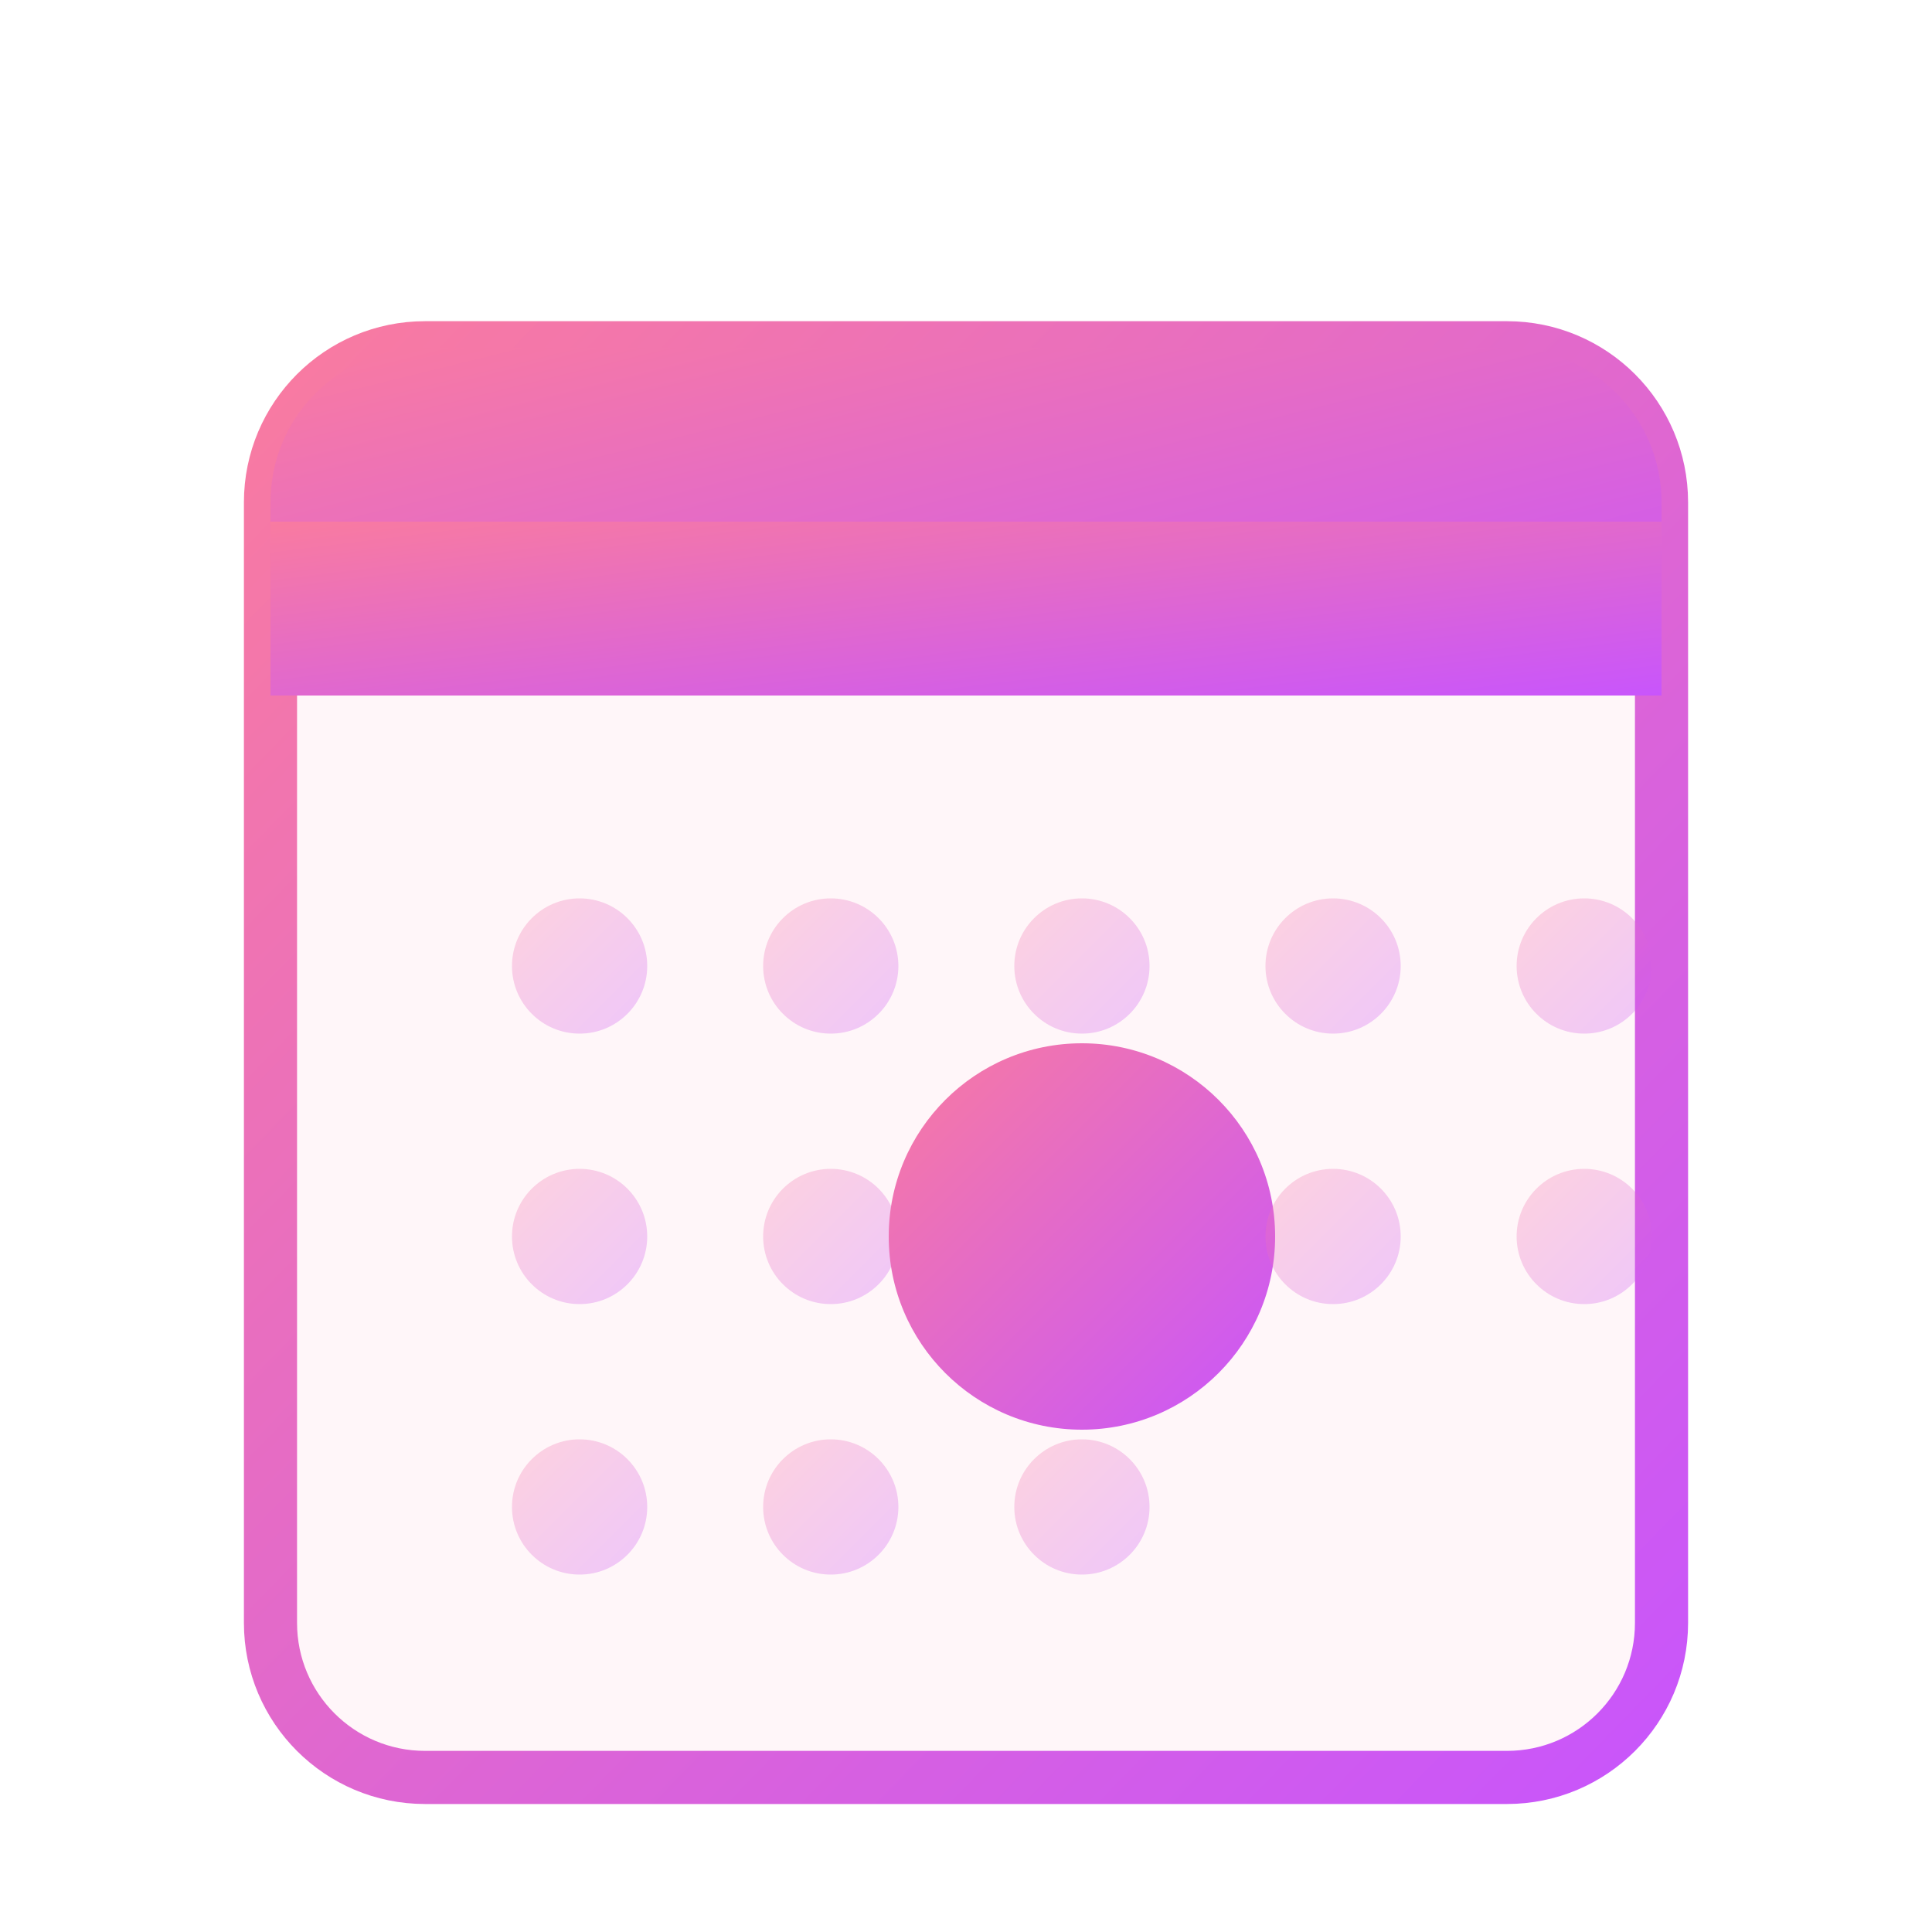
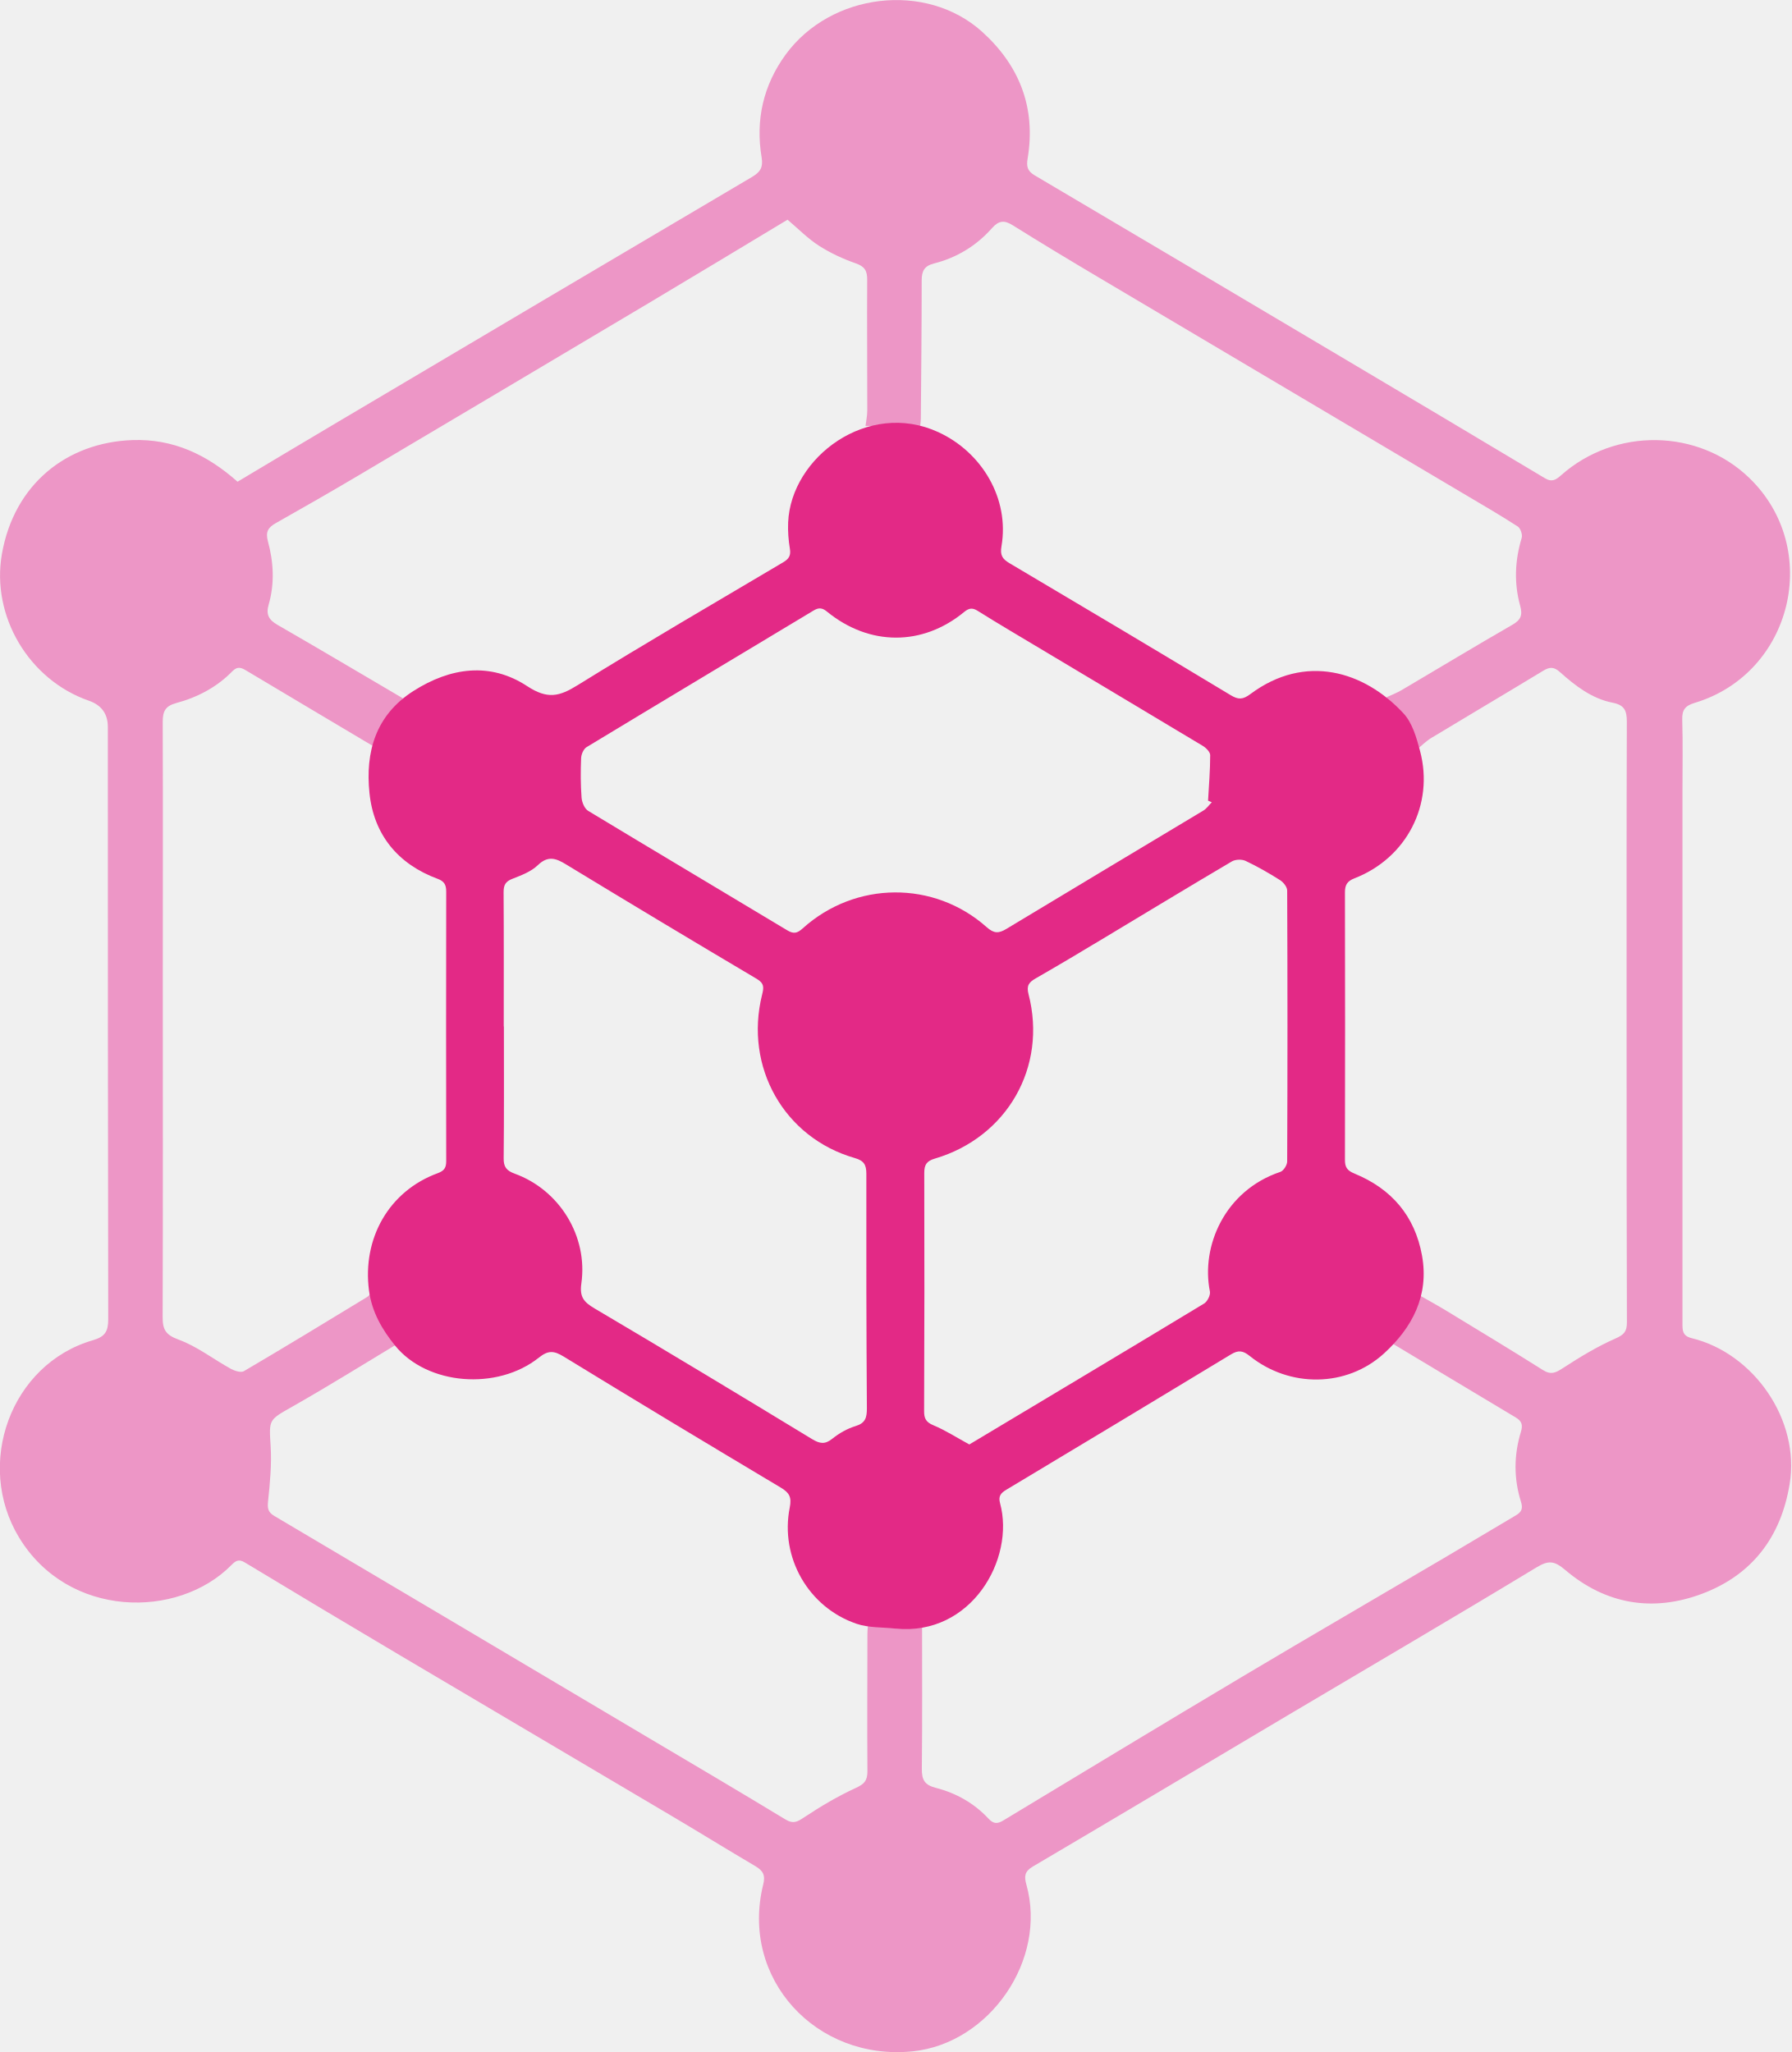
- <svg xmlns="http://www.w3.org/2000/svg" width="200" height="200" viewBox="0 0 200 200">
-   <rect width="200" height="200" fill="#ffffff" />
+ <svg xmlns="http://www.w3.org/2000/svg" id="Capa_1" viewBox="0 0 235.71 270.02">
  <defs>
-     <linearGradient id="g" x1="0" y1="0" x2="1" y2="1">
-       <stop offset="0%" stop-color="#F97BA0" />
-       <stop offset="100%" stop-color="#C855FC" />
-     </linearGradient>
+     <style>.cls-1{fill:#ed96c6;}.cls-2{fill:#e32986;}</style>
  </defs>
-   <g transform="translate(24,18)">
-     <rect x="4" y="18" width="144" height="148" rx="16" fill="rgba(249,123,160,0.07)" stroke="url(#g)" stroke-width="5.5" />
-     <rect x="4" y="18" width="144" height="36" rx="16" fill="url(#g)" />
-     <rect x="4" y="36" width="144" height="18" rx="0" fill="url(#g)" />
-     <line x1="48" y1="4" x2="48" y2="30" stroke="url(#g)" stroke-width="7" stroke-linecap="round" />
-     <line x1="104" y1="4" x2="104" y2="30" stroke="url(#g)" stroke-width="7" stroke-linecap="round" />
-     <circle cx="36" cy="82" r="7" fill="url(#g)" opacity="0.3" />
-     <circle cx="62" cy="82" r="7" fill="url(#g)" opacity="0.3" />
-     <circle cx="88" cy="82" r="7" fill="url(#g)" opacity="0.3" />
-     <circle cx="114" cy="82" r="7" fill="url(#g)" opacity="0.3" />
-     <circle cx="140" cy="82" r="7" fill="url(#g)" opacity="0.3" />
-     <circle cx="36" cy="110" r="7" fill="url(#g)" opacity="0.3" />
-     <circle cx="62" cy="110" r="7" fill="url(#g)" opacity="0.3" />
-     <circle cx="88" cy="110" r="20" fill="url(#g)" />
-     <circle cx="114" cy="110" r="7" fill="url(#g)" opacity="0.3" />
-     <circle cx="140" cy="110" r="7" fill="url(#g)" opacity="0.3" />
-     <circle cx="36" cy="138" r="7" fill="url(#g)" opacity="0.3" />
-     <circle cx="62" cy="138" r="7" fill="url(#g)" opacity="0.3" />
-     <circle cx="88" cy="138" r="7" fill="url(#g)" opacity="0.3" />
-   </g>
+   <path class="cls-1" d="M31.27,63.4c-4.06-3.6-8.5-5.68-13.85-5.49-8.67,.31-15.57,5.84-17.17,14.99-1.43,8.18,3.55,16.56,11.43,19.3q2.51,.87,2.51,3.46c0,25.99,0,51.98,.05,77.96,0,1.6-.44,2.28-2.02,2.74-10.83,3.14-15.56,16.31-9.71,25.96,6.46,10.65,20.89,10.76,27.93,3.63,.51-.51,.93-.86,1.75-.36,6.85,4.14,13.71,8.24,20.59,12.32,11.8,6.99,23.63,13.96,35.43,20.95,3.74,2.21,7.43,4.5,11.17,6.7,1.01,.6,1.35,1.18,1.04,2.42-3.07,12.37,6.96,23.26,19.68,21.95,10.09-1.04,17.73-12.03,14.94-21.96-.29-1.03-.25-1.7,.83-2.34,11.18-6.59,22.33-13.24,33.49-19.87,10.94-6.49,21.91-12.91,32.79-19.5,1.62-.98,2.37-.88,3.82,.35,5.32,4.51,11.5,5.56,18.01,3.1,6.59-2.49,10.35-7.48,11.49-14.42,1.4-8.44-4.72-17.22-12.88-19.2-1.26-.31-1.22-1.06-1.22-1.99,0-23.34,0-46.67,0-70.01,0-3.13,.06-6.26-.03-9.39-.04-1.3,.4-1.84,1.64-2.21,12.86-3.87,16.83-20.27,7.19-29.59-6.71-6.49-17.62-6.68-24.75-.38-.7,.62-1.21,.98-2.18,.39-9.04-5.42-18.11-10.8-27.17-16.18-13.31-7.9-26.61-15.79-39.94-23.66-.97-.57-1.09-1.2-.92-2.21,1.11-6.68-1.06-12.24-6.02-16.71-7.35-6.6-19.86-5.11-25.81,3.02-2.96,4.06-3.99,8.62-3.17,13.55,.21,1.27-.15,1.9-1.22,2.54-18.48,10.9-36.94,21.84-55.41,32.78-4.1,2.43-8.19,4.88-12.36,7.37ZM103.62,28.91c1.45,1.23,2.69,2.5,4.14,3.43,1.5,.96,3.17,1.73,4.85,2.32,1.18,.41,1.5,.99,1.49,2.17-.04,5.73,.02,11.46,.01,17.18,0,.75-.17,1.5-.23,2.04h7.2c.04-.47,.08-.72,.08-.98,.05-6.05,.11-12.09,.11-18.14,0-1.22,.31-1.93,1.62-2.26,3-.76,5.58-2.33,7.63-4.65,.87-.98,1.59-1.09,2.71-.39,3.77,2.36,7.59,4.66,11.42,6.93,16.08,9.54,32.18,19.07,48.27,28.61,2.28,1.35,4.57,2.68,6.79,4.12,.35,.23,.63,1.06,.51,1.48-.9,2.97-1.03,5.95-.21,8.92,.35,1.26,.1,1.88-1.03,2.53-4.87,2.8-9.67,5.71-14.51,8.56-.73,.43-1.54,.74-2.04,.97,1.31,2.24,2.69,4.61,4.01,6.87,.56-.46,1.17-1.08,1.89-1.52,4.9-2.96,9.83-5.87,14.72-8.84,.86-.52,1.41-.53,2.2,.18,2.02,1.81,4.2,3.49,6.93,4.03,1.53,.3,1.87,1.01,1.87,2.48-.05,14.43-.03,28.85-.03,43.28,0,11.93,0,23.87,.04,35.8,0,1.19-.39,1.61-1.52,2.11-2.39,1.05-4.66,2.43-6.86,3.86-.95,.62-1.58,.97-2.66,.29-4.17-2.63-8.39-5.18-12.6-7.74-1.34-.81-2.72-1.57-4-2.3-1.29,2.24-2.47,4.27-3.63,6.29,5.5,3.3,11.08,6.66,16.67,10,.75,.45,.93,.96,.66,1.85-.94,3.06-.96,6.17,0,9.22,.29,.92,.07,1.36-.68,1.8-3.15,1.85-6.28,3.75-9.43,5.6-8.81,5.19-17.66,10.32-26.44,15.55-10.56,6.29-21.07,12.66-31.59,19.01-.77,.46-1.27,.43-1.91-.25-1.89-2.03-4.26-3.37-6.91-4.05-1.51-.38-1.88-1.06-1.87-2.51,.07-6.49,.03-12.99,.03-19.35h-7.1c-.03,.58-.09,1.14-.09,1.71-.01,5.99-.04,11.99,0,17.98,0,1.18-.39,1.65-1.5,2.16-2.38,1.09-4.65,2.44-6.84,3.89-.9,.6-1.43,.89-2.46,.26-5.93-3.6-11.91-7.12-17.88-10.66-16.45-9.76-32.9-19.53-49.36-29.27-.84-.5-.91-1.01-.82-1.93,.25-2.4,.49-4.84,.34-7.24-.22-3.57-.29-3.43,2.92-5.25,4.82-2.74,9.53-5.68,14.18-8.48-1.29-2.35-2.52-4.58-3.7-6.72-.14,.16-.36,.6-.72,.82-5.38,3.28-10.77,6.56-16.2,9.75-.39,.23-1.22-.04-1.72-.31-2.3-1.27-4.44-2.95-6.87-3.84-1.73-.63-2.11-1.35-2.1-3,.05-14.9,.02-29.81,.02-44.71,0-11.19,.03-22.38-.01-33.57,0-1.37,.32-2.09,1.76-2.48,2.79-.75,5.35-2.08,7.39-4.18,.73-.74,1.24-.46,1.91-.06,5.62,3.36,11.25,6.7,16.74,9.97,1.21-2.02,2.46-4.12,3.8-6.36-5.45-3.2-10.95-6.47-16.49-9.66-1.15-.66-1.55-1.36-1.17-2.67,.8-2.77,.65-5.59-.1-8.33-.34-1.26,.04-1.83,1.05-2.4,3.6-2.03,7.19-4.09,10.74-6.19,12.86-7.62,25.7-15.25,38.54-22.89,6.01-3.58,11.99-7.2,18.04-10.84Z" />
+   <path class="cls-2" d="M117.85,214.3c9.94,1.01,15.74-9.15,13.73-16.51-.25-.91,.1-1.32,.83-1.76,9.87-5.92,19.73-11.85,29.56-17.81,.98-.59,1.57-.5,2.46,.21,5.22,4.2,12.74,4.18,17.69-.35,3.68-3.37,5.94-7.58,4.98-12.87-.95-5.23-4.02-8.78-8.88-10.78-.96-.39-1.27-.83-1.26-1.83,.03-11.73,.02-23.45,0-35.18,0-1.01,.32-1.48,1.27-1.85,6.84-2.66,10.49-9.71,8.61-16.76-.46-1.73-1.01-3.67-2.16-4.92-5.19-5.61-12.96-7.93-20.16-2.56-.99,.74-1.58,.76-2.59,.15-9.67-5.83-19.37-11.61-29.09-17.36-.95-.56-1.28-1.06-1.07-2.25,1.07-6.23-2.55-12.35-8.3-15-9.29-4.29-19.4,3.31-19.77,11.87-.05,1.16,.04,2.34,.23,3.48,.15,.89-.14,1.33-.88,1.77-9.03,5.35-18.11,10.63-27.03,16.16-2.42,1.5-3.96,1.91-6.67,.13-4.84-3.17-10.05-2.48-14.96,.65-4.99,3.19-6.33,8.05-5.78,13.4,.56,5.48,3.71,9.37,8.99,11.32,.84,.31,1.11,.78,1.11,1.65-.02,11.83-.02,23.66,0,35.49,0,.88-.26,1.27-1.12,1.59-6.44,2.36-9.93,8.61-9.04,15.43,.38,2.87,1.76,5.18,3.41,7.23,4.24,5.26,13.48,5.97,18.95,1.6,1.23-.98,1.98-.91,3.26-.13,9.49,5.82,19.03,11.55,28.59,17.26,1.11,.67,1.42,1.25,1.15,2.61-1.31,6.55,2.46,13.14,8.79,15.29,1.61,.55,3.43,.44,5.16,.64Zm41.11-108.94l.48,.21c-.37,.37-.68,.84-1.12,1.1-8.63,5.19-17.28,10.35-25.9,15.56-1.02,.62-1.65,.62-2.59-.22-6.94-6.17-17.29-6.09-24.22,.16-.71,.64-1.18,.76-2.04,.24-8.72-5.25-17.47-10.44-26.18-15.71-.48-.29-.82-1.12-.87-1.73-.13-1.73-.13-3.48-.06-5.21,.02-.5,.32-1.2,.71-1.44,9.93-6.01,19.89-11.97,29.84-17.96,.69-.42,1.14-.42,1.8,.12,5.57,4.55,12.57,4.57,18.06,.04,.68-.56,1.14-.54,1.8-.12,1.39,.88,2.8,1.72,4.21,2.57,8.46,5.06,16.93,10.1,25.38,15.18,.43,.26,.97,.81,.97,1.22,0,2-.17,3.99-.28,5.99Zm-31.43,84.71c-1.65-.9-3.13-1.86-4.72-2.52-.98-.41-1.23-.91-1.22-1.87,.04-10.45,.05-20.9,.02-31.34,0-1.08,.31-1.56,1.39-1.88,9.51-2.8,14.81-12.07,12.33-21.63-.3-1.15,.06-1.58,.95-2.09,3.08-1.77,6.13-3.59,9.17-5.42,5.55-3.33,11.07-6.69,16.64-9.97,.46-.27,1.3-.3,1.79-.07,1.57,.74,3.08,1.61,4.55,2.54,.44,.28,.93,.9,.93,1.37,.05,11.88,.05,23.76,0,35.64,0,.48-.48,1.24-.91,1.38-7.33,2.46-10.45,9.82-9.26,15.72,.1,.48-.32,1.33-.76,1.6-10.29,6.23-20.62,12.39-30.9,18.55Zm-61.23-55h-.02c0-5.89,.02-11.78-.02-17.67,0-.94,.25-1.41,1.16-1.76,1.18-.46,2.46-.94,3.34-1.79,1.35-1.3,2.39-.92,3.74-.09,8.34,5.07,16.7,10.09,25.09,15.06,1.01,.6,.9,1.19,.68,2.08-2.36,9.49,2.89,18.81,12.18,21.48,1.22,.35,1.54,.88,1.54,2.08-.02,10.29,0,20.59,.07,30.88,0,1.21-.2,1.93-1.5,2.32-1.09,.33-2.15,.94-3.05,1.66-.97,.78-1.65,.66-2.66,.05-9.51-5.78-19.04-11.54-28.63-17.2-1.41-.83-1.98-1.52-1.73-3.27,.89-6.22-2.87-12.32-8.77-14.46-1.06-.39-1.47-.87-1.45-2.03,.06-5.78,.03-11.57,.03-17.35Z" />
</svg>
